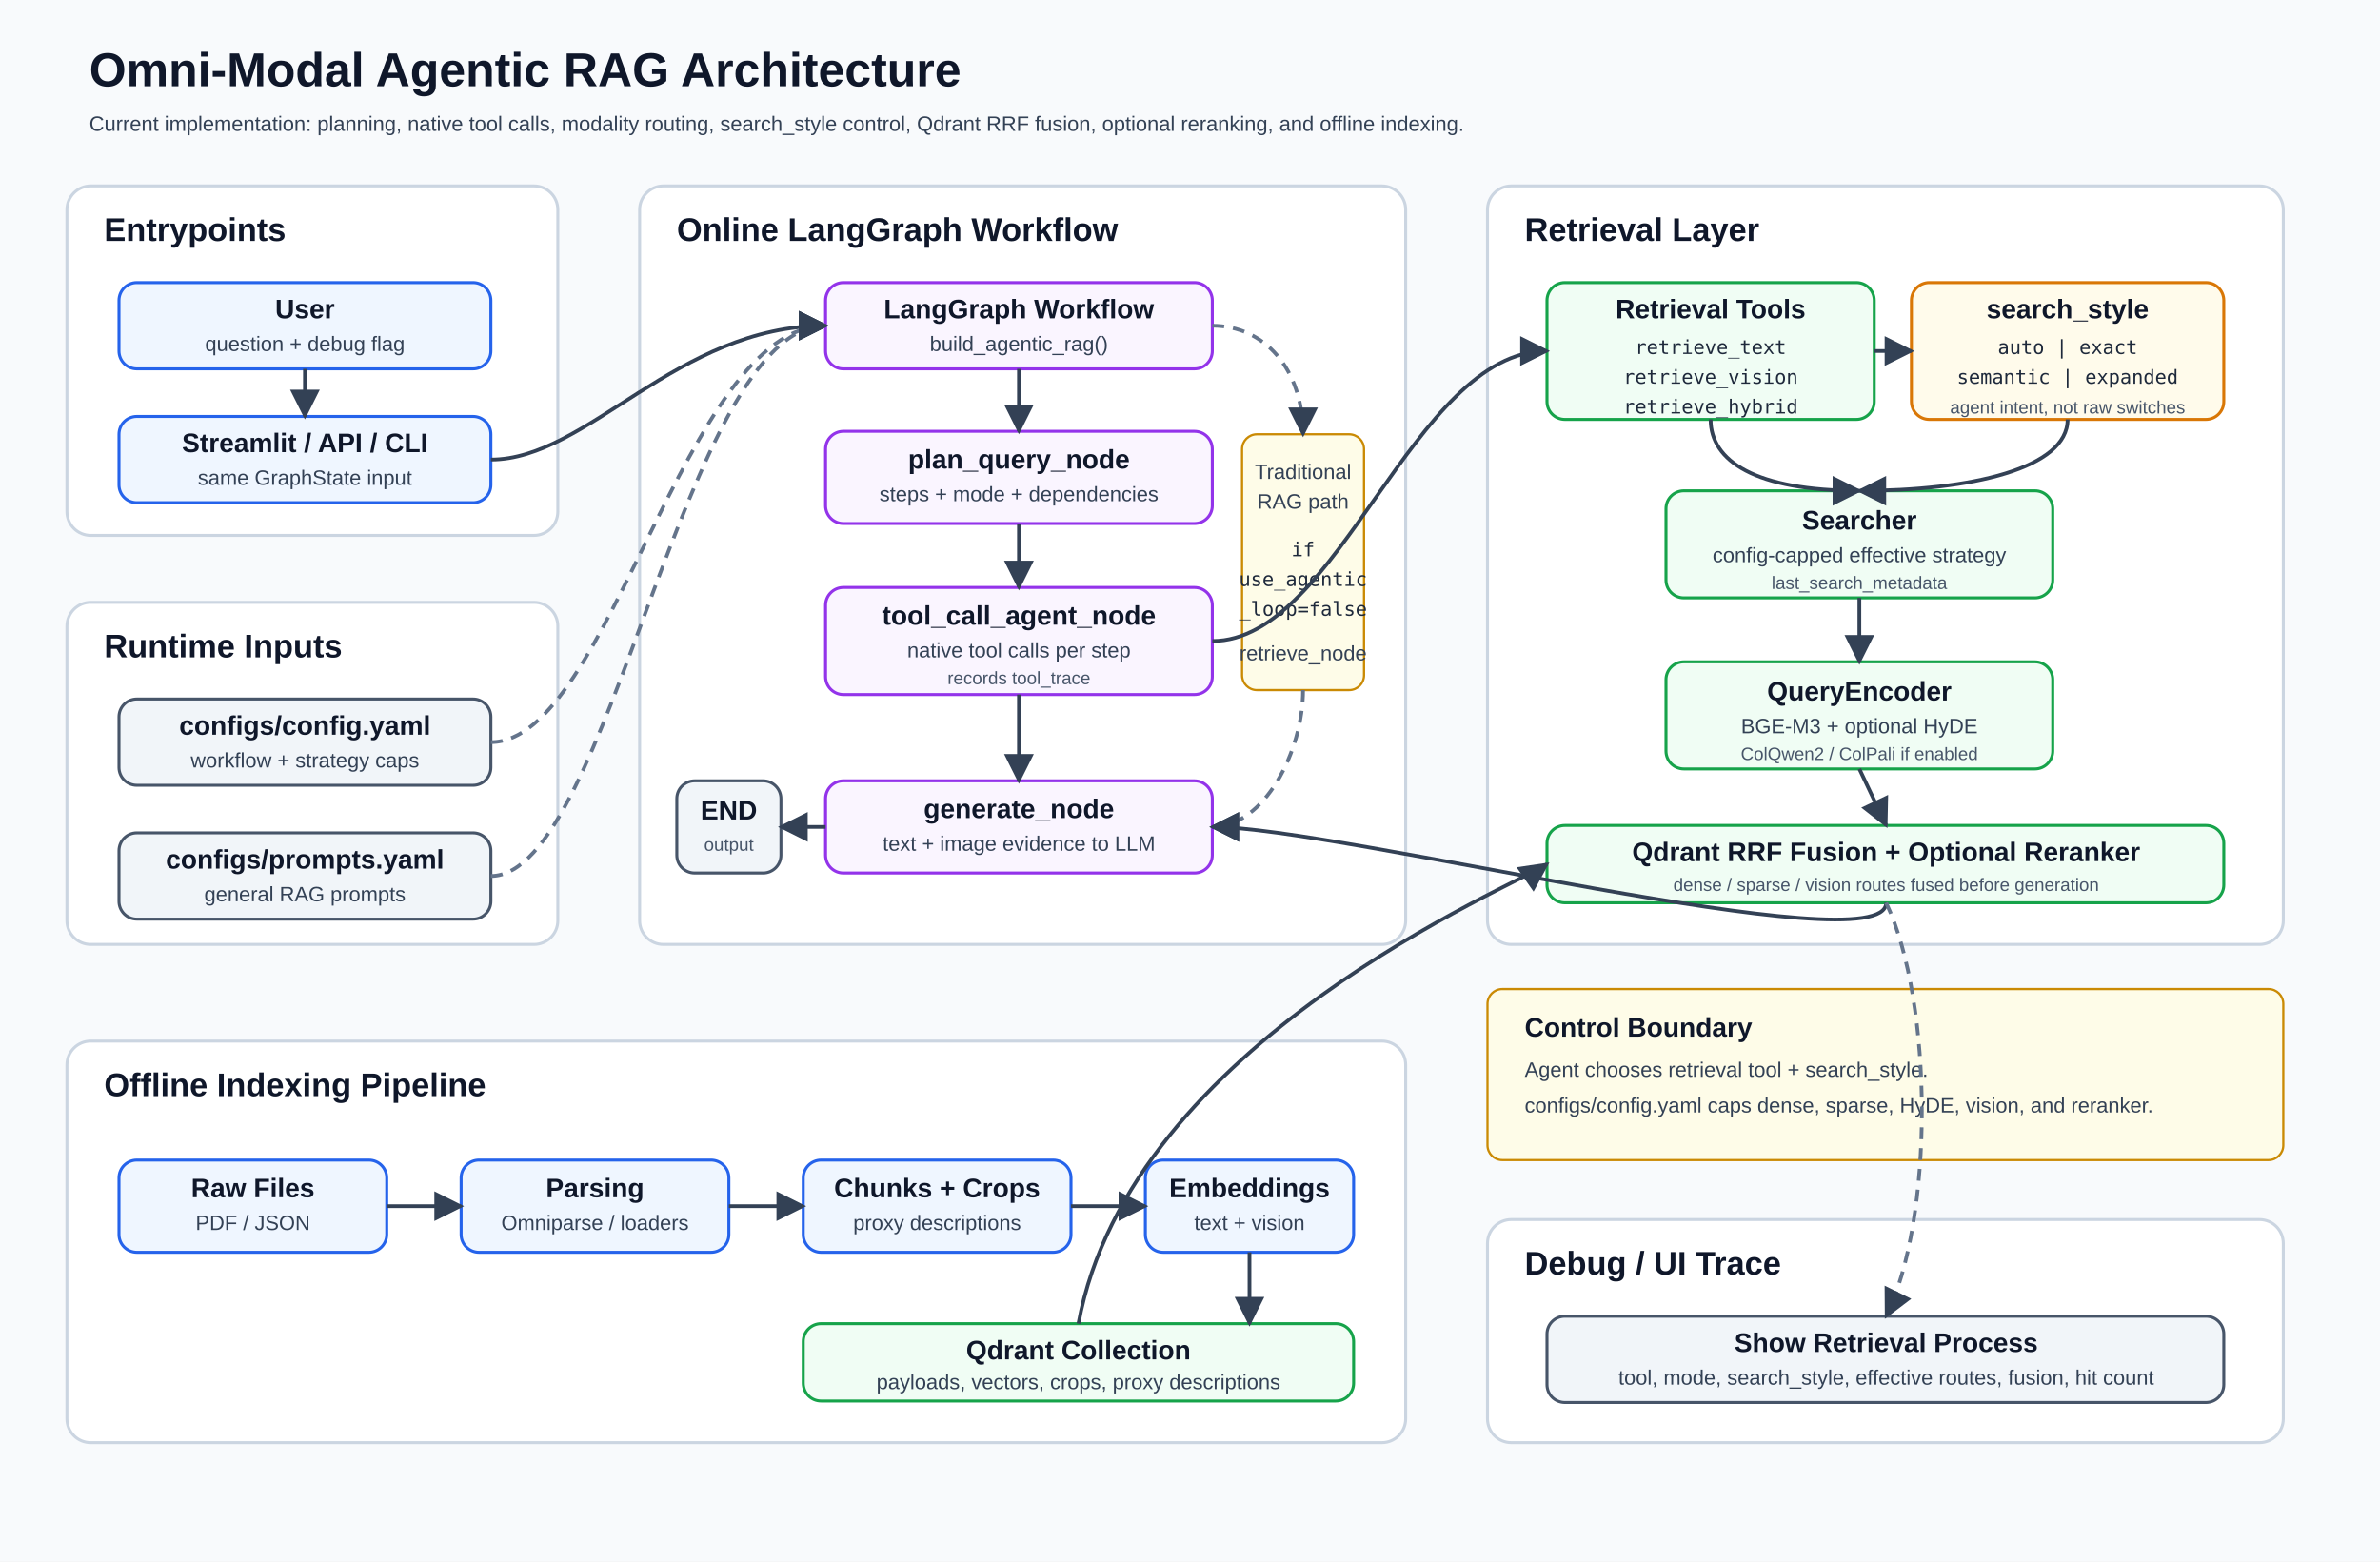
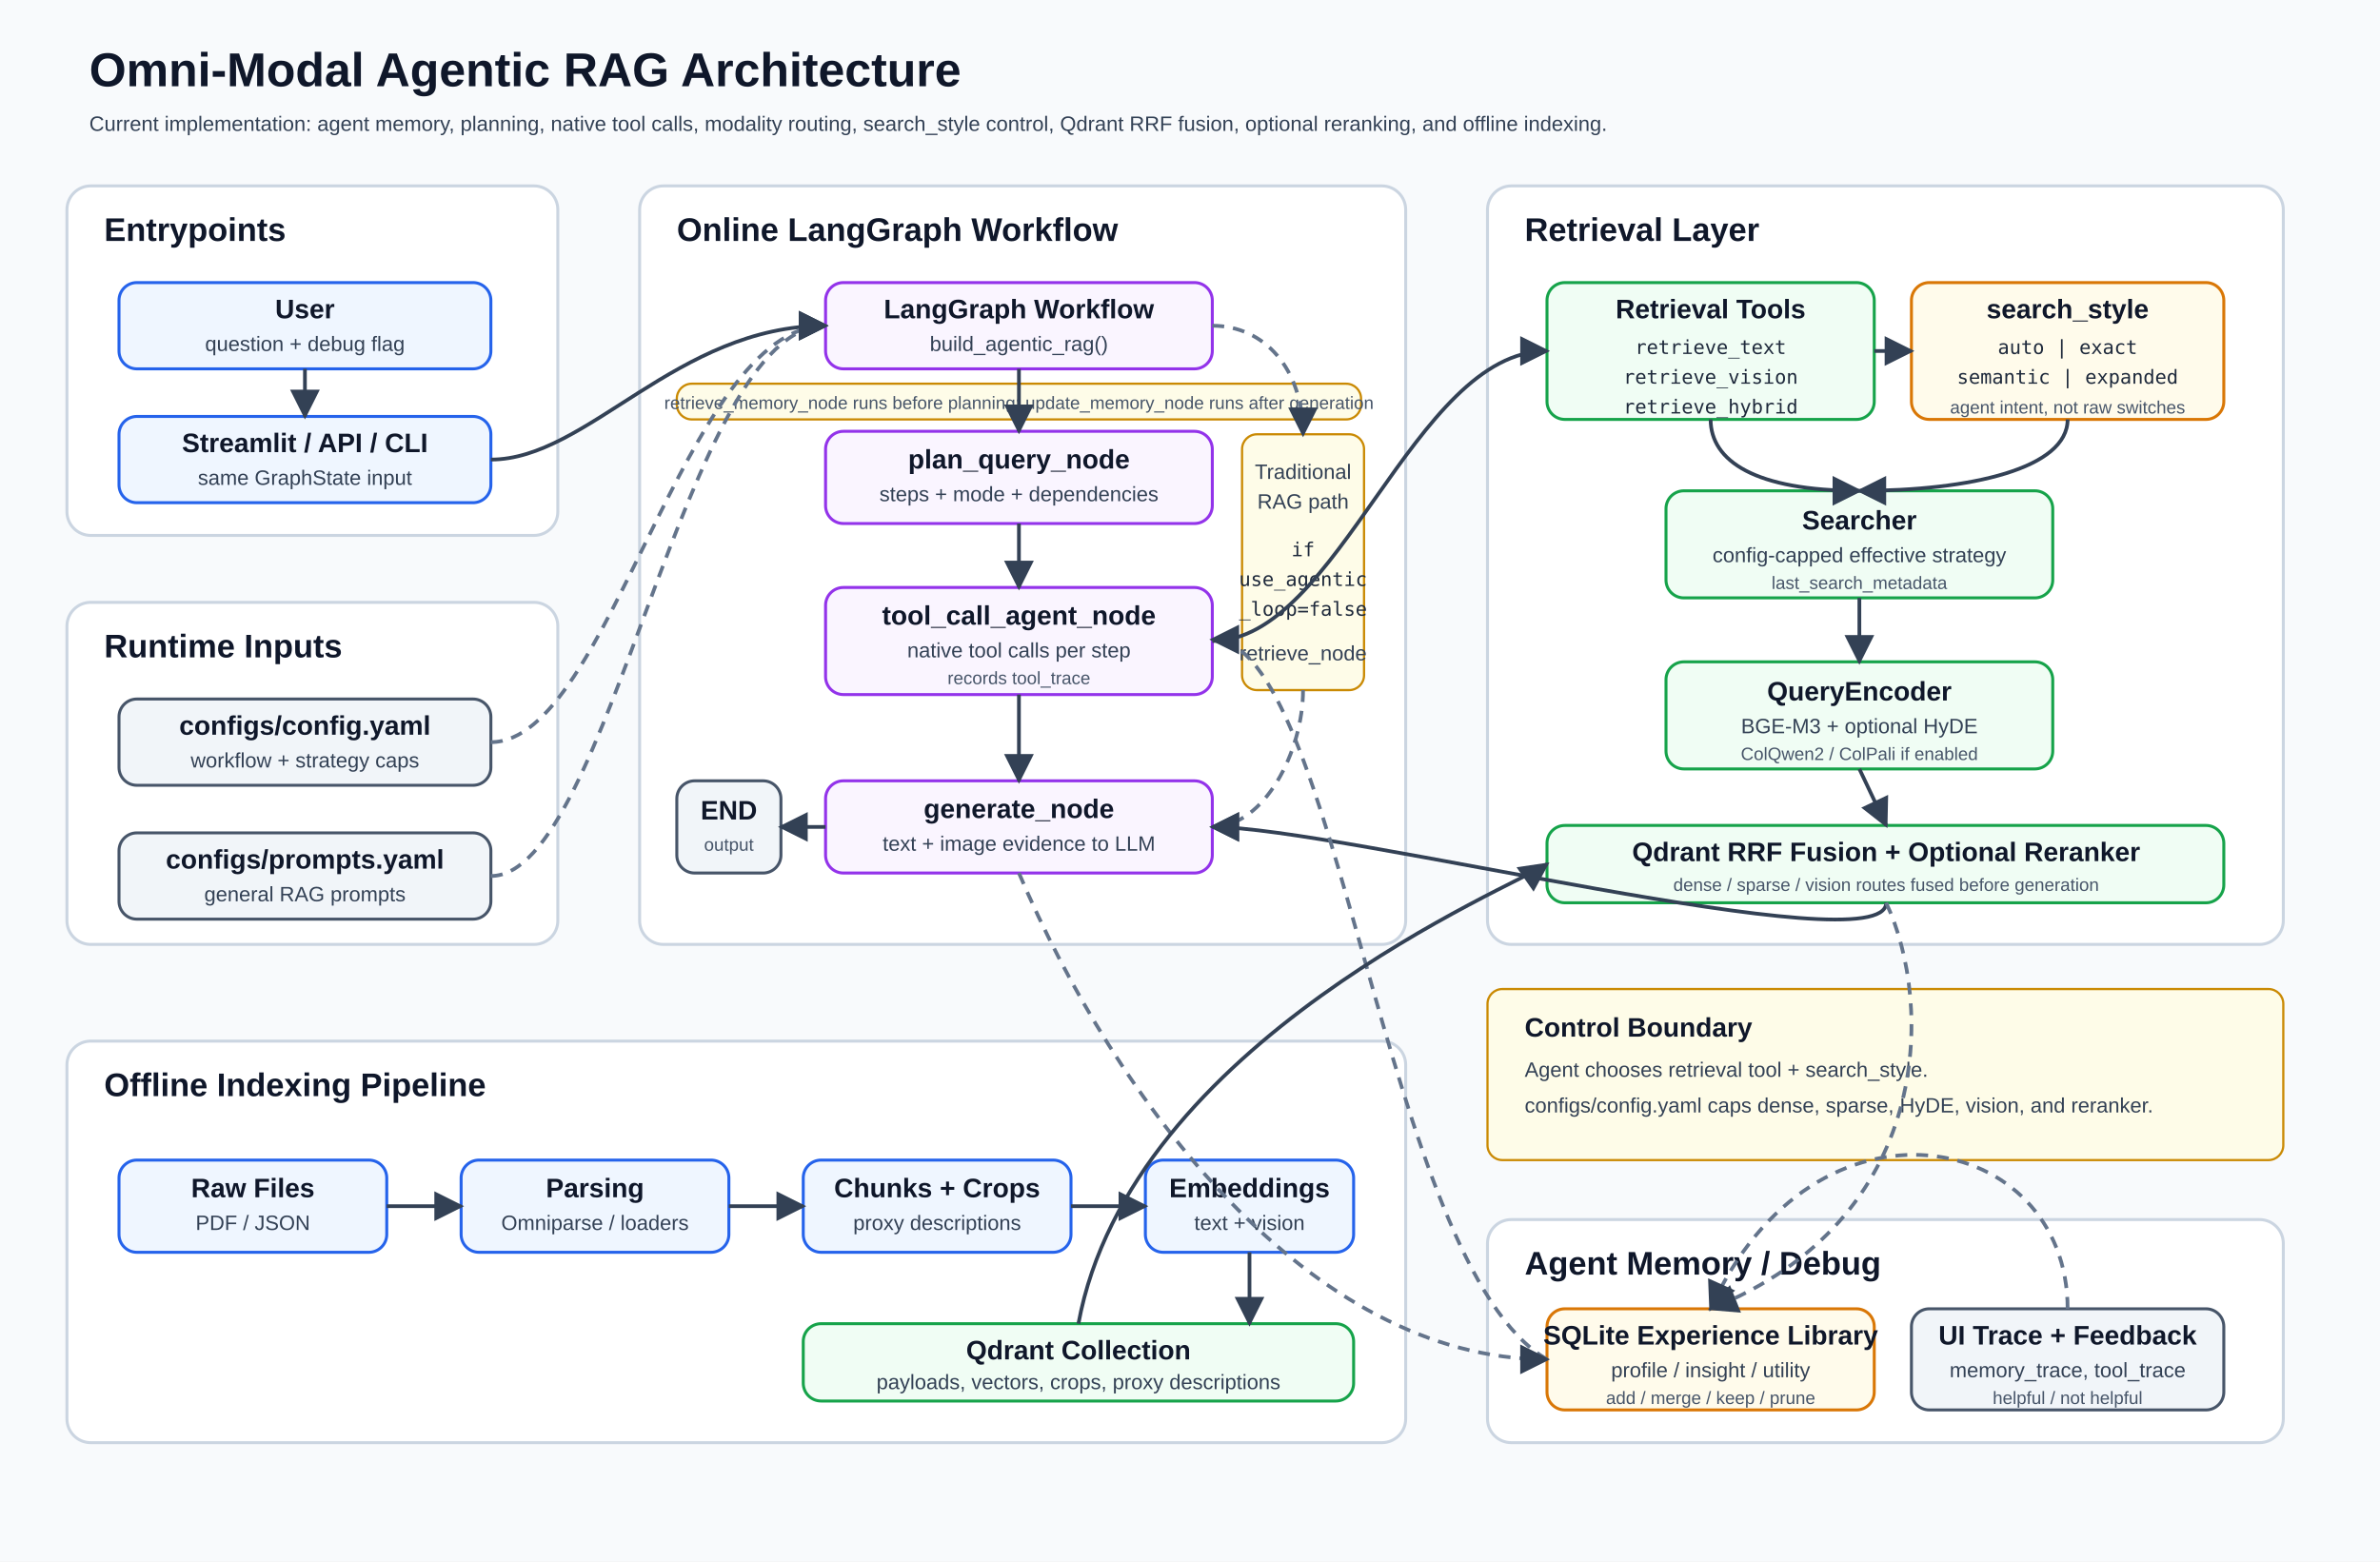
<svg xmlns="http://www.w3.org/2000/svg" width="1600" height="1050" viewBox="0 0 1600 1050" role="img" aria-labelledby="title desc">
  <defs>
    <marker id="arrow" viewBox="0 0 10 10" refX="9" refY="5" markerWidth="8" markerHeight="8" orient="auto-start-reverse">
      <path d="M 0 0 L 10 5 L 0 10 z" fill="#334155" />
    </marker>
    <style>
      .bg { fill: #f8fafc; }
      .group { fill: #ffffff; stroke: #cbd5e1; stroke-width: 2; rx: 16; }
      .group-title { font: 700 22px Arial, sans-serif; fill: #0f172a; }
      .box { fill: #ffffff; stroke: #475569; stroke-width: 2; rx: 12; }
      .box-blue { fill: #eff6ff; stroke: #2563eb; }
      .box-green { fill: #f0fdf4; stroke: #16a34a; }
      .box-amber { fill: #fffbeb; stroke: #d97706; }
      .box-purple { fill: #faf5ff; stroke: #9333ea; }
      .box-slate { fill: #f1f5f9; stroke: #475569; }
      .label { font: 700 18px Arial, sans-serif; fill: #0f172a; }
      .small { font: 14px Arial, sans-serif; fill: #334155; }
      .tiny { font: 12px Arial, sans-serif; fill: #475569; }
      .line { stroke: #334155; stroke-width: 2.5; fill: none; marker-end: url(#arrow); }
      .line-dashed { stroke: #64748b; stroke-width: 2.5; fill: none; stroke-dasharray: 8 6; marker-end: url(#arrow); }
      .note { fill: #fefce8; stroke: #ca8a04; stroke-width: 1.5; rx: 10; }
      .mono { font: 13px Consolas, monospace; fill: #1e293b; }
    </style>
  </defs>
  <rect class="bg" x="0" y="0" width="1600" height="1050" />
  <text x="60" y="58" font-family="Arial, sans-serif" font-size="32" font-weight="700" fill="#0f172a">Omni-Modal Agentic RAG Architecture</text>
-   <text x="60" y="88" class="small">Current implementation: planning, native tool calls, modality routing, search_style control, Qdrant RRF fusion, optional reranking, and offline indexing.</text>
+   <text x="60" y="88" class="small">Current implementation: agent memory, planning, native tool calls, modality routing, search_style control, Qdrant RRF fusion, optional reranking, and offline indexing.</text>
  <rect class="group" x="45" y="125" width="330" height="235" />
  <text x="70" y="162" class="group-title">Entrypoints</text>
  <rect class="box box-blue" x="80" y="190" width="250" height="58" />
  <text x="205" y="214" text-anchor="middle" class="label">User</text>
  <text x="205" y="236" text-anchor="middle" class="small">question + debug flag</text>
  <rect class="box box-blue" x="80" y="280" width="250" height="58" />
  <text x="205" y="304" text-anchor="middle" class="label">Streamlit / API / CLI</text>
  <text x="205" y="326" text-anchor="middle" class="small">same GraphState input</text>
  <rect class="group" x="45" y="405" width="330" height="230" />
  <text x="70" y="442" class="group-title">Runtime Inputs</text>
  <rect class="box box-slate" x="80" y="470" width="250" height="58" />
  <text x="205" y="494" text-anchor="middle" class="label">configs/config.yaml</text>
  <text x="205" y="516" text-anchor="middle" class="small">workflow + strategy caps</text>
  <rect class="box box-slate" x="80" y="560" width="250" height="58" />
  <text x="205" y="584" text-anchor="middle" class="label">configs/prompts.yaml</text>
  <text x="205" y="606" text-anchor="middle" class="small">general RAG prompts</text>
  <rect class="group" x="430" y="125" width="515" height="510" />
  <text x="455" y="162" class="group-title">Online LangGraph Workflow</text>
  <rect class="box box-purple" x="555" y="190" width="260" height="58" />
  <text x="685" y="214" text-anchor="middle" class="label">LangGraph Workflow</text>
  <text x="685" y="236" text-anchor="middle" class="small">build_agentic_rag()</text>
+   <rect class="note" x="455" y="258" width="460" height="24" />
+   <text x="685" y="275" text-anchor="middle" class="tiny">retrieve_memory_node runs before planning; update_memory_node runs after generation</text>
  <rect class="box box-purple" x="555" y="290" width="260" height="62" />
  <text x="685" y="315" text-anchor="middle" class="label">plan_query_node</text>
  <text x="685" y="337" text-anchor="middle" class="small">steps + mode + dependencies</text>
  <rect class="box box-purple" x="555" y="395" width="260" height="72" />
  <text x="685" y="420" text-anchor="middle" class="label">tool_call_agent_node</text>
  <text x="685" y="442" text-anchor="middle" class="small">native tool calls per step</text>
  <text x="685" y="460" text-anchor="middle" class="tiny">records tool_trace</text>
  <rect class="box box-purple" x="555" y="525" width="260" height="62" />
  <text x="685" y="550" text-anchor="middle" class="label">generate_node</text>
  <text x="685" y="572" text-anchor="middle" class="small">text + image evidence to LLM</text>
  <rect class="box box-slate" x="455" y="525" width="70" height="62" />
  <text x="490" y="551" text-anchor="middle" class="label">END</text>
  <text x="490" y="572" text-anchor="middle" class="tiny">output</text>
  <rect class="note" x="835" y="292" width="82" height="172" />
  <text x="876" y="322" text-anchor="middle" class="small">Traditional</text>
  <text x="876" y="342" text-anchor="middle" class="small">RAG path</text>
  <text x="876" y="374" text-anchor="middle" class="mono">if</text>
  <text x="876" y="394" text-anchor="middle" class="mono">use_agentic</text>
  <text x="876" y="414" text-anchor="middle" class="mono">_loop=false</text>
  <text x="876" y="444" text-anchor="middle" class="small">retrieve_node</text>
  <rect class="group" x="1000" y="125" width="535" height="510" />
  <text x="1025" y="162" class="group-title">Retrieval Layer</text>
  <rect class="box box-green" x="1040" y="190" width="220" height="92" />
  <text x="1150" y="214" text-anchor="middle" class="label">Retrieval Tools</text>
  <text x="1150" y="238" text-anchor="middle" class="mono">retrieve_text</text>
  <text x="1150" y="258" text-anchor="middle" class="mono">retrieve_vision</text>
  <text x="1150" y="278" text-anchor="middle" class="mono">retrieve_hybrid</text>
  <rect class="box box-amber" x="1285" y="190" width="210" height="92" />
  <text x="1390" y="214" text-anchor="middle" class="label">search_style</text>
  <text x="1390" y="238" text-anchor="middle" class="mono">auto | exact</text>
  <text x="1390" y="258" text-anchor="middle" class="mono">semantic | expanded</text>
  <text x="1390" y="278" text-anchor="middle" class="tiny">agent intent, not raw switches</text>
  <rect class="box box-green" x="1120" y="330" width="260" height="72" />
  <text x="1250" y="356" text-anchor="middle" class="label">Searcher</text>
  <text x="1250" y="378" text-anchor="middle" class="small">config-capped effective strategy</text>
  <text x="1250" y="396" text-anchor="middle" class="tiny">last_search_metadata</text>
  <rect class="box box-green" x="1120" y="445" width="260" height="72" />
  <text x="1250" y="471" text-anchor="middle" class="label">QueryEncoder</text>
  <text x="1250" y="493" text-anchor="middle" class="small">BGE-M3 + optional HyDE</text>
  <text x="1250" y="511" text-anchor="middle" class="tiny">ColQwen2 / ColPali if enabled</text>
  <rect class="box box-green" x="1040" y="555" width="455" height="52" />
  <text x="1268" y="579" text-anchor="middle" class="label">Qdrant RRF Fusion + Optional Reranker</text>
  <text x="1268" y="599" text-anchor="middle" class="tiny">dense / sparse / vision routes fused before generation</text>
  <rect class="note" x="1000" y="665" width="535" height="115" />
  <text x="1025" y="697" class="label">Control Boundary</text>
  <text x="1025" y="724" class="small">Agent chooses retrieval tool + search_style.</text>
  <text x="1025" y="748" class="small">configs/config.yaml caps dense, sparse, HyDE, vision, and reranker.</text>
  <rect class="group" x="45" y="700" width="900" height="270" />
  <text x="70" y="737" class="group-title">Offline Indexing Pipeline</text>
  <rect class="box box-blue" x="80" y="780" width="180" height="62" />
  <text x="170" y="805" text-anchor="middle" class="label">Raw Files</text>
  <text x="170" y="827" text-anchor="middle" class="small">PDF / JSON</text>
  <rect class="box box-blue" x="310" y="780" width="180" height="62" />
  <text x="400" y="805" text-anchor="middle" class="label">Parsing</text>
  <text x="400" y="827" text-anchor="middle" class="small">Omniparse / loaders</text>
  <rect class="box box-blue" x="540" y="780" width="180" height="62" />
  <text x="630" y="805" text-anchor="middle" class="label">Chunks + Crops</text>
  <text x="630" y="827" text-anchor="middle" class="small">proxy descriptions</text>
  <rect class="box box-blue" x="770" y="780" width="140" height="62" />
  <text x="840" y="805" text-anchor="middle" class="label">Embeddings</text>
  <text x="840" y="827" text-anchor="middle" class="small">text + vision</text>
  <rect class="box box-green" x="540" y="890" width="370" height="52" />
  <text x="725" y="914" text-anchor="middle" class="label">Qdrant Collection</text>
  <text x="725" y="934" text-anchor="middle" class="small">payloads, vectors, crops, proxy descriptions</text>
  <rect class="group" x="1000" y="820" width="535" height="150" />
-   <text x="1025" y="857" class="group-title">Debug / UI Trace</text>
-   <rect class="box box-slate" x="1040" y="885" width="455" height="58" />
-   <text x="1268" y="909" text-anchor="middle" class="label">Show Retrieval Process</text>
-   <text x="1268" y="931" text-anchor="middle" class="small">tool, mode, search_style, effective routes, fusion, hit count</text>
+   <text x="1025" y="857" class="group-title">Agent Memory / Debug</text>
+   <rect class="box box-amber" x="1040" y="880" width="220" height="68" />
+   <text x="1150" y="904" text-anchor="middle" class="label">SQLite Experience Library</text>
+   <text x="1150" y="926" text-anchor="middle" class="small">profile / insight / utility</text>
+   <text x="1150" y="944" text-anchor="middle" class="tiny">add / merge / keep / prune</text>
+   <rect class="box box-slate" x="1285" y="880" width="210" height="68" />
+   <text x="1390" y="904" text-anchor="middle" class="label">UI Trace + Feedback</text>
+   <text x="1390" y="926" text-anchor="middle" class="small">memory_trace, tool_trace</text>
+   <text x="1390" y="944" text-anchor="middle" class="tiny">helpful / not helpful</text>
  <path class="line" d="M 205 248 L 205 280" />
  <path class="line" d="M 330 309 C 395 309 455 219 555 219" />
  <path class="line-dashed" d="M 330 499 C 410 499 460 219 555 219" />
  <path class="line-dashed" d="M 330 589 C 410 589 460 219 555 219" />
  <path class="line" d="M 685 248 L 685 290" />
  <path class="line" d="M 685 352 L 685 395" />
  <path class="line" d="M 685 467 L 685 525" />
  <path class="line" d="M 555 556 L 525 556" />
  <path class="line-dashed" d="M 815 219 C 850 219 876 248 876 292" />
  <path class="line-dashed" d="M 876 464 C 876 505 850 556 815 556" />
  <path class="line" d="M 815 431 C 900 431 950 236 1040 236" />
  <path class="line" d="M 1260 236 L 1285 236" />
  <path class="line" d="M 1150 282 C 1150 310 1180 330 1250 330" />
  <path class="line" d="M 1390 282 C 1390 315 1325 330 1250 330" />
  <path class="line" d="M 1250 402 L 1250 445" />
  <path class="line" d="M 1250 517 L 1268 555" />
  <path class="line" d="M 1268 607 C 1268 650 900 556 815 556" />
-   <path class="line-dashed" d="M 1268 607 C 1300 675 1300 820 1268 885" />
+   <path class="line-dashed" d="M 1268 607 C 1300 675 1300 820 1150 880" />
+   <path class="line-dashed" d="M 1040 914 C 930 850 900 430 815 430" />
+   <path class="line-dashed" d="M 685 587 C 750 740 880 914 1040 914" />
+   <path class="line-dashed" d="M 1390 880 C 1390 760 1220 725 1150 880" />
  <path class="line" d="M 260 811 L 310 811" />
  <path class="line" d="M 490 811 L 540 811" />
  <path class="line" d="M 720 811 L 770 811" />
  <path class="line" d="M 840 842 L 840 890" />
  <path class="line" d="M 725 890 C 760 700 1020 595 1040 581" />
</svg>
